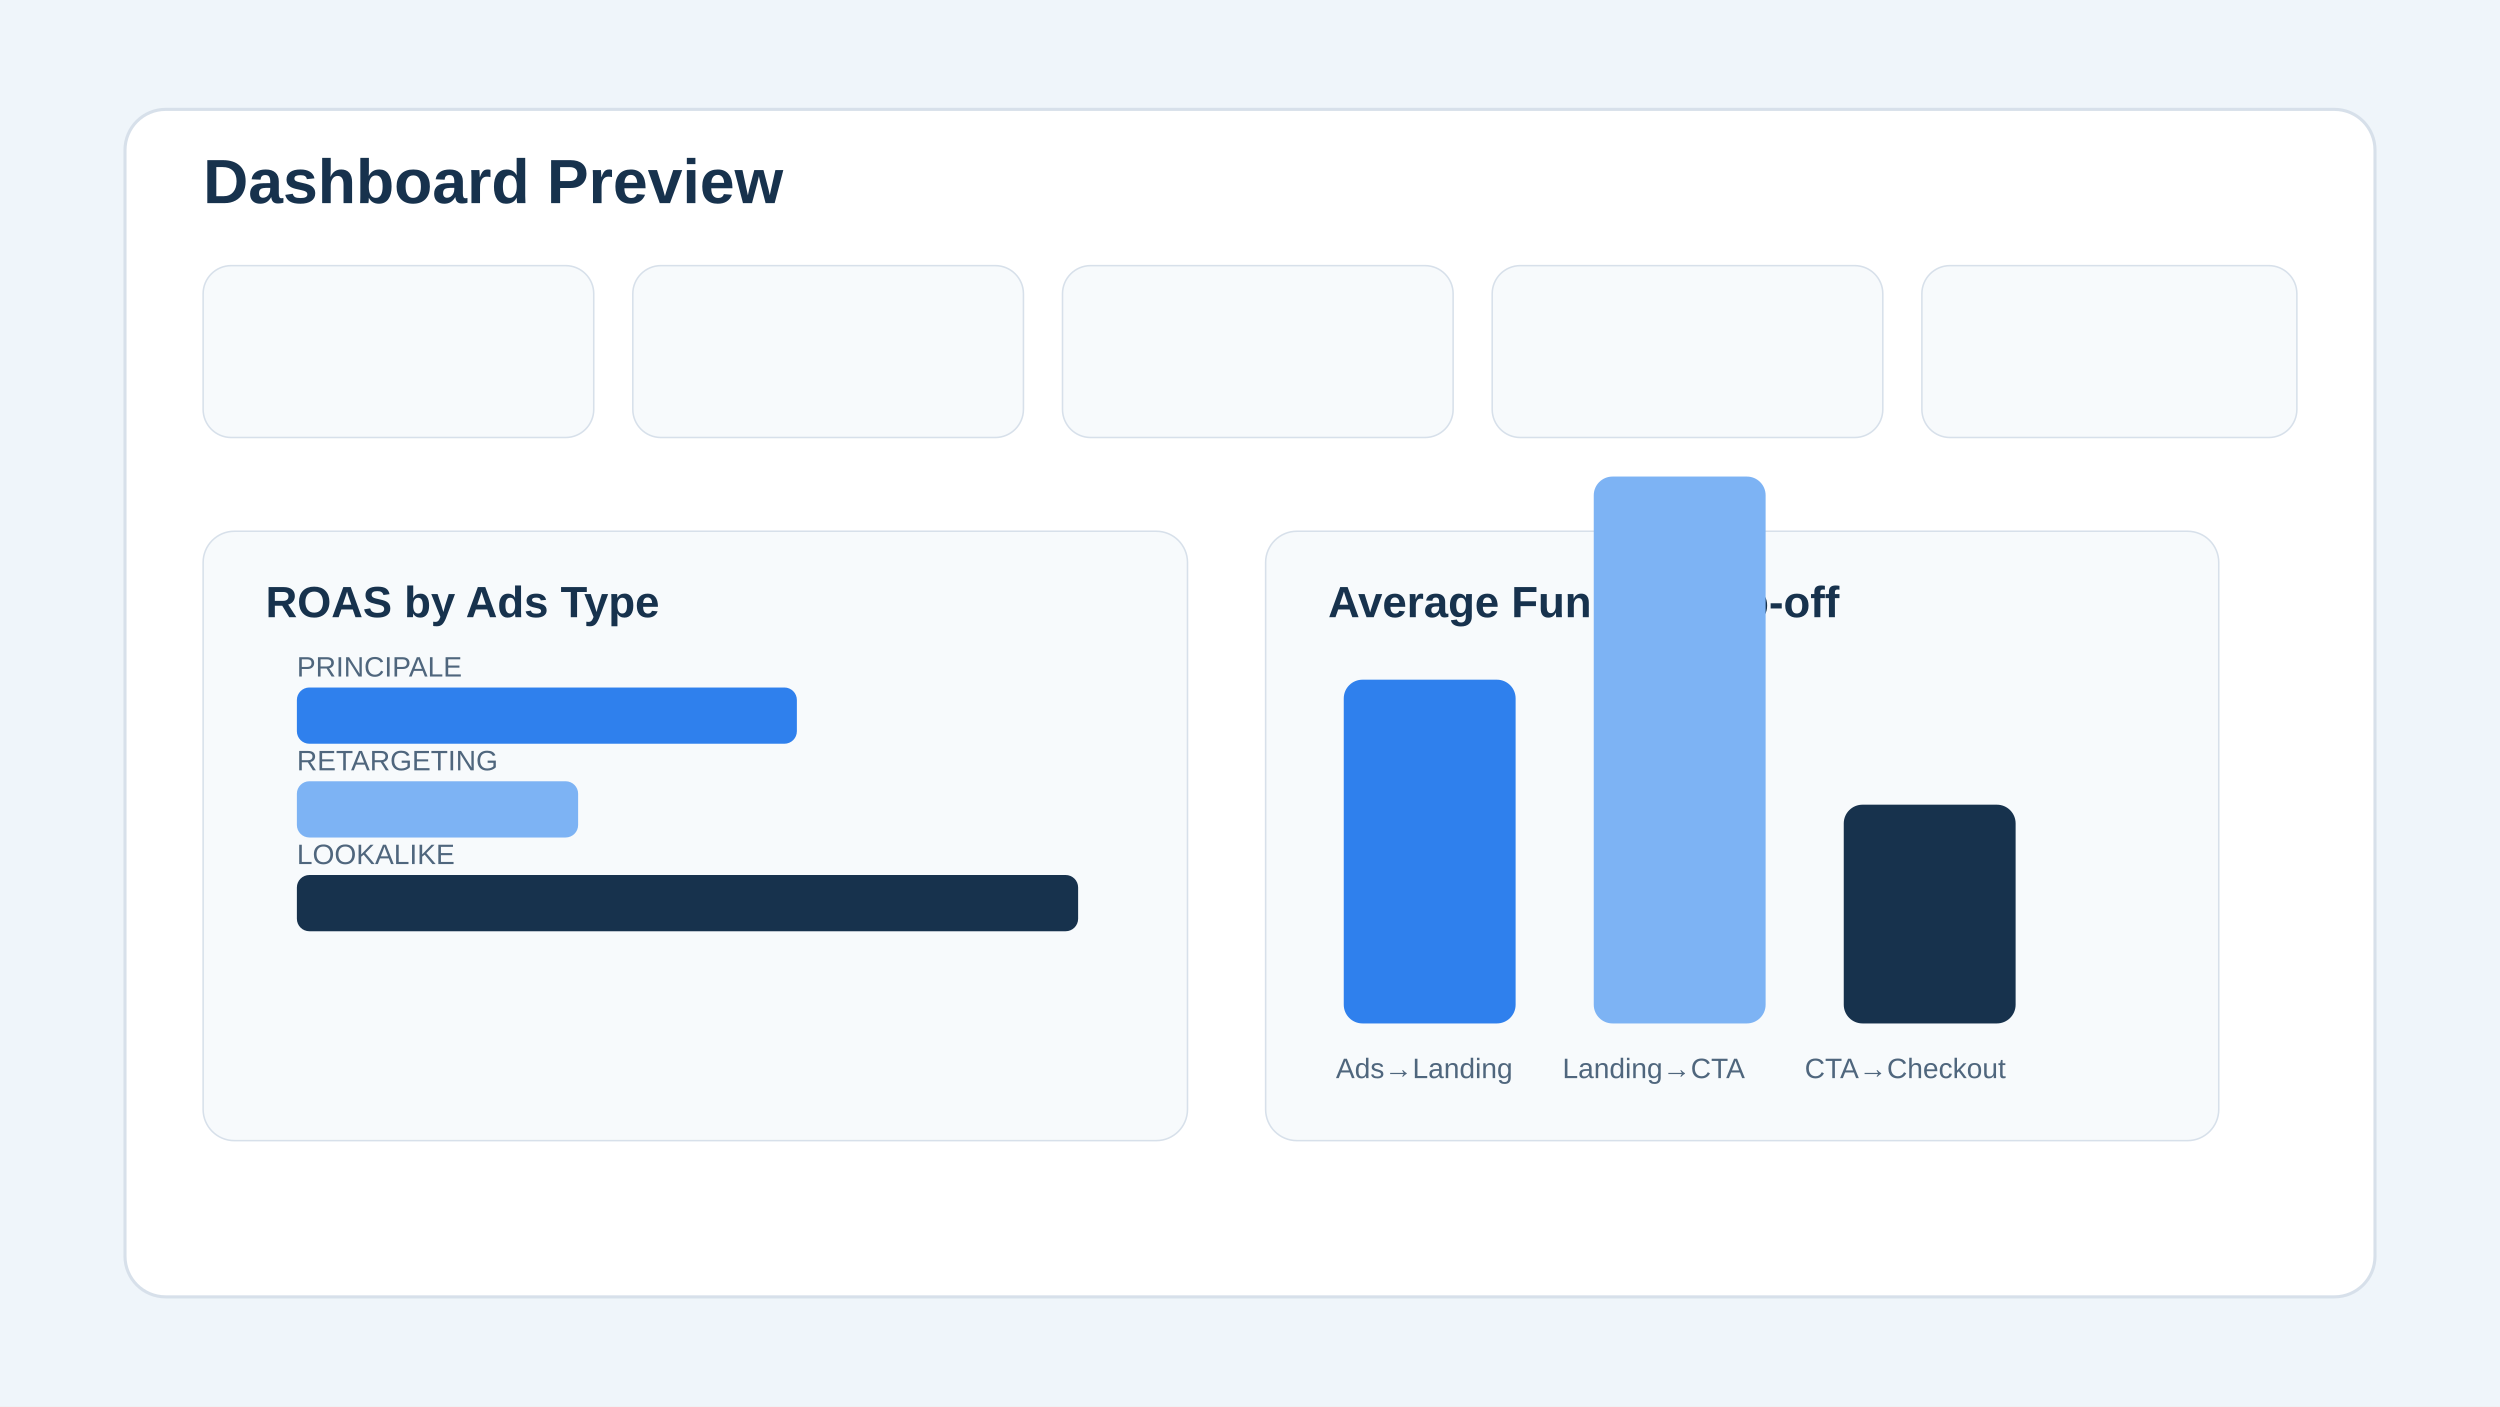
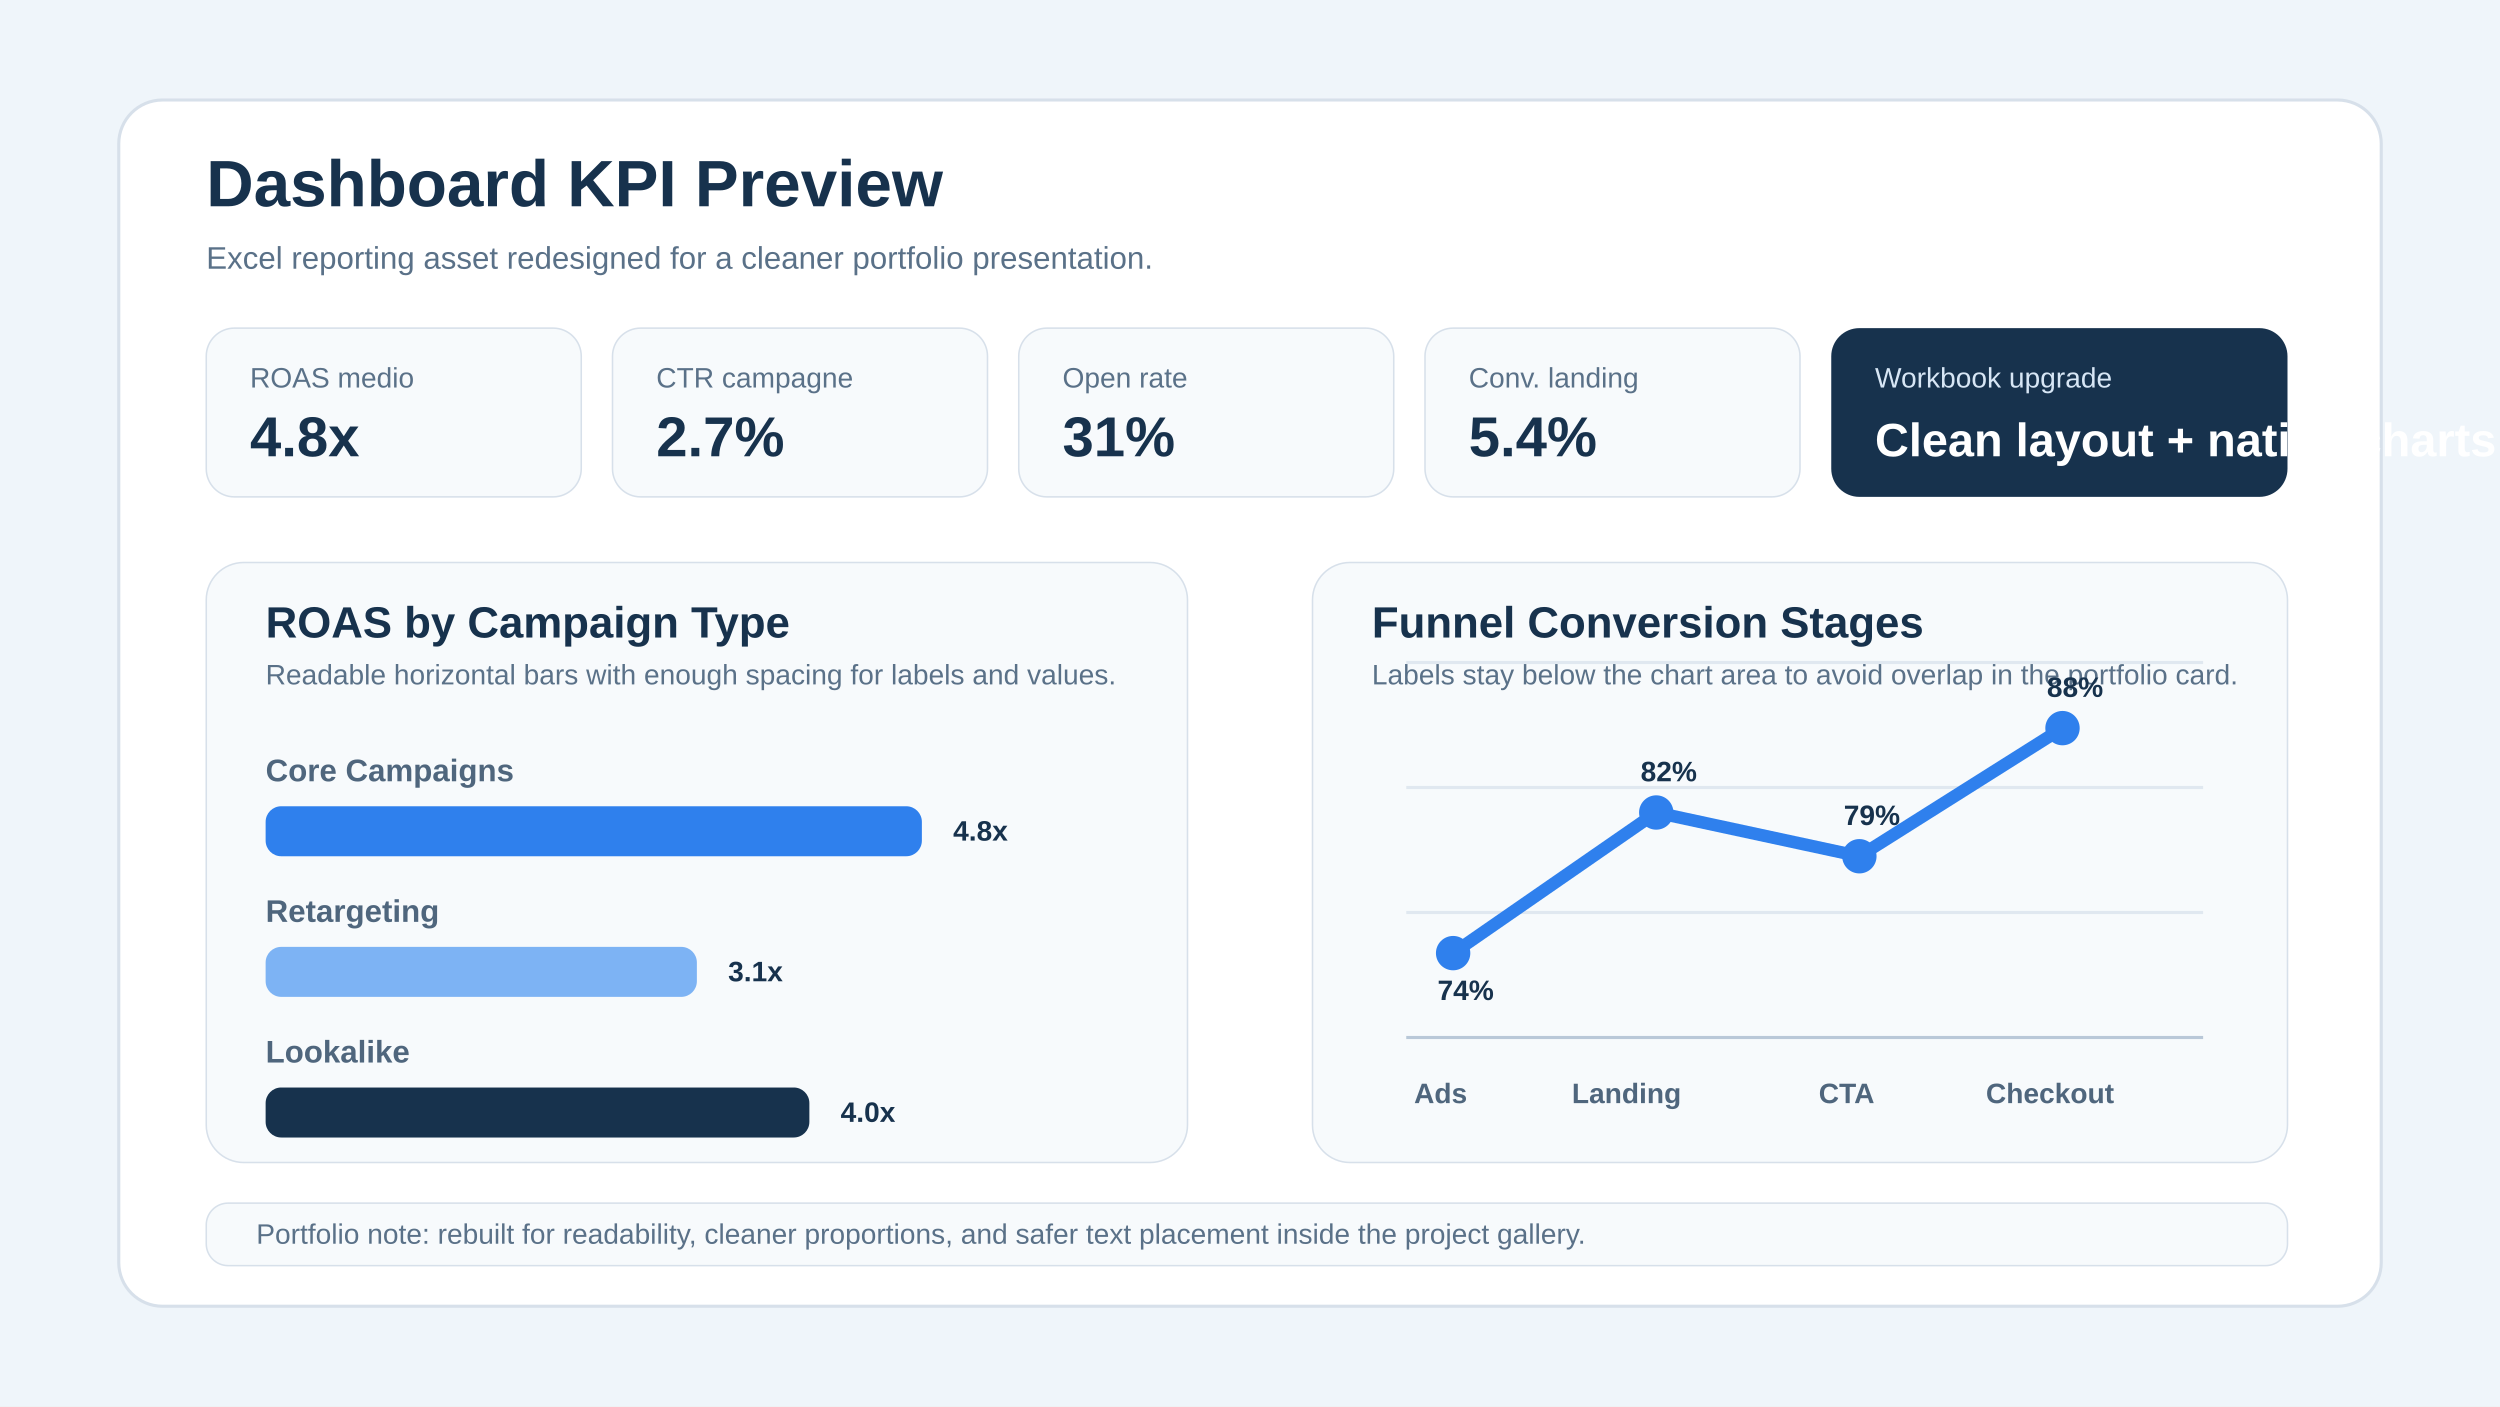
- <svg xmlns="http://www.w3.org/2000/svg" width="1600" height="900" viewBox="0 0 1600 900">
+ <svg xmlns="http://www.w3.org/2000/svg" width="1600" height="900" viewBox="0 0 1600 900" fill="none">
  <rect width="1600" height="900" fill="#EFF5FA" />
-   <rect x="80" y="70" width="1440" height="760" rx="26" fill="#FFFFFF" stroke="#D7E0EA" stroke-width="2" />
-   <text x="130" y="130" font-family="Aptos, Segoe UI, Arial" font-size="40" font-weight="700" fill="#17324D">Dashboard Preview</text>
-   <rect x="130" y="170" width="250" height="110" rx="18" fill="#F7FAFC" stroke="#D7E0EA" />
-   <rect x="405" y="170" width="250" height="110" rx="18" fill="#F7FAFC" stroke="#D7E0EA" />
-   <rect x="680" y="170" width="250" height="110" rx="18" fill="#F7FAFC" stroke="#D7E0EA" />
-   <rect x="955" y="170" width="250" height="110" rx="18" fill="#F7FAFC" stroke="#D7E0EA" />
-   <rect x="1230" y="170" width="240" height="110" rx="18" fill="#F7FAFC" stroke="#D7E0EA" />
-   <rect x="130" y="340" width="630" height="390" rx="20" fill="#F7FAFC" stroke="#D7E0EA" />
-   <rect x="810" y="340" width="610" height="390" rx="20" fill="#F7FAFC" stroke="#D7E0EA" />
-   <text x="170" y="395" font-family="Aptos, Segoe UI, Arial" font-size="28" font-weight="700" fill="#17324D">ROAS by Ads Type</text>
-   <rect x="190" y="440" width="320" height="36" rx="8" fill="#2F80ED" />
-   <rect x="190" y="500" width="180" height="36" rx="8" fill="#7DB3F4" />
-   <rect x="190" y="560" width="500" height="36" rx="8" fill="#17324D" />
-   <text x="190" y="433" font-family="Aptos, Segoe UI, Arial" font-size="18" fill="#4F667D">PRINCIPALE</text>
-   <text x="190" y="493" font-family="Aptos, Segoe UI, Arial" font-size="18" fill="#4F667D">RETARGETING</text>
-   <text x="190" y="553" font-family="Aptos, Segoe UI, Arial" font-size="18" fill="#4F667D">LOOKALIKE</text>
-   <text x="850" y="395" font-family="Aptos, Segoe UI, Arial" font-size="28" font-weight="700" fill="#17324D">Average Funnel Drop-off</text>
-   <rect x="860" y="435" width="110" height="220" rx="12" fill="#2F80ED" />
-   <rect x="1020" y="305" width="110" height="350" rx="12" fill="#7DB3F4" />
-   <rect x="1180" y="515" width="110" height="140" rx="12" fill="#17324D" />
-   <text x="855" y="690" font-family="Aptos, Segoe UI, Arial" font-size="18" fill="#4F667D">Ads→Landing</text>
-   <text x="1000" y="690" font-family="Aptos, Segoe UI, Arial" font-size="18" fill="#4F667D">Landing→CTA</text>
-   <text x="1155" y="690" font-family="Aptos, Segoe UI, Arial" font-size="18" fill="#4F667D">CTA→Checkout</text>
+   <rect x="76" y="64" width="1448" height="772" rx="28" fill="#FFFFFF" stroke="#D7E0EA" stroke-width="2" />
+   <text x="132" y="132" font-family="Aptos, Segoe UI, Arial" font-size="42" font-weight="700" fill="#17324D">
+     Dashboard KPI Preview
+   </text>
+   <text x="132" y="172" font-family="Aptos, Segoe UI, Arial" font-size="20" fill="#5A7188">
+     Excel reporting asset redesigned for a cleaner portfolio presentation.
+   </text>
+   <rect x="132" y="210" width="240" height="108" rx="18" fill="#F7FAFC" stroke="#D7E0EA" />
+   <rect x="392" y="210" width="240" height="108" rx="18" fill="#F7FAFC" stroke="#D7E0EA" />
+   <rect x="652" y="210" width="240" height="108" rx="18" fill="#F7FAFC" stroke="#D7E0EA" />
+   <rect x="912" y="210" width="240" height="108" rx="18" fill="#F7FAFC" stroke="#D7E0EA" />
+   <rect x="1172" y="210" width="292" height="108" rx="18" fill="#17324D" />
+   <text x="160" y="248" font-family="Aptos, Segoe UI, Arial" font-size="18" fill="#5A7188">ROAS medio</text>
+   <text x="160" y="292" font-family="Aptos, Segoe UI, Arial" font-size="36" font-weight="700" fill="#17324D">4.8x</text>
+   <text x="420" y="248" font-family="Aptos, Segoe UI, Arial" font-size="18" fill="#5A7188">CTR campagne</text>
+   <text x="420" y="292" font-family="Aptos, Segoe UI, Arial" font-size="36" font-weight="700" fill="#17324D">2.7%</text>
+   <text x="680" y="248" font-family="Aptos, Segoe UI, Arial" font-size="18" fill="#5A7188">Open rate</text>
+   <text x="680" y="292" font-family="Aptos, Segoe UI, Arial" font-size="36" font-weight="700" fill="#17324D">31%</text>
+   <text x="940" y="248" font-family="Aptos, Segoe UI, Arial" font-size="18" fill="#5A7188">Conv. landing</text>
+   <text x="940" y="292" font-family="Aptos, Segoe UI, Arial" font-size="36" font-weight="700" fill="#17324D">5.4%</text>
+   <text x="1200" y="248" font-family="Aptos, Segoe UI, Arial" font-size="18" fill="#D7E6F5">Workbook upgrade</text>
+   <text x="1200" y="292" font-family="Aptos, Segoe UI, Arial" font-size="30" font-weight="700" fill="#FFFFFF">
+     Clean layout + native charts
+   </text>
+   <rect x="132" y="360" width="628" height="384" rx="24" fill="#F7FAFC" stroke="#D7E0EA" />
+   <rect x="840" y="360" width="624" height="384" rx="24" fill="#F7FAFC" stroke="#D7E0EA" />
+   <text x="170" y="408" font-family="Aptos, Segoe UI, Arial" font-size="28" font-weight="700" fill="#17324D">
+     ROAS by Campaign Type
+   </text>
+   <text x="170" y="438" font-family="Aptos, Segoe UI, Arial" font-size="18" fill="#5A7188">
+     Readable horizontal bars with enough spacing for labels and values.
+   </text>
+   <text x="170" y="500" font-family="Aptos, Segoe UI, Arial" font-size="20" font-weight="700" fill="#4F667D">Core Campaigns</text>
+   <rect x="170" y="516" width="420" height="32" rx="10" fill="#2F80ED" />
+   <text x="610" y="538" font-family="Aptos, Segoe UI, Arial" font-size="18" font-weight="700" fill="#17324D">4.8x</text>
+   <text x="170" y="590" font-family="Aptos, Segoe UI, Arial" font-size="20" font-weight="700" fill="#4F667D">Retargeting</text>
+   <rect x="170" y="606" width="276" height="32" rx="10" fill="#7DB3F4" />
+   <text x="466" y="628" font-family="Aptos, Segoe UI, Arial" font-size="18" font-weight="700" fill="#17324D">3.1x</text>
+   <text x="170" y="680" font-family="Aptos, Segoe UI, Arial" font-size="20" font-weight="700" fill="#4F667D">Lookalike</text>
+   <rect x="170" y="696" width="348" height="32" rx="10" fill="#17324D" />
+   <text x="538" y="718" font-family="Aptos, Segoe UI, Arial" font-size="18" font-weight="700" fill="#17324D">4.0x</text>
+   <text x="878" y="408" font-family="Aptos, Segoe UI, Arial" font-size="28" font-weight="700" fill="#17324D">
+     Funnel Conversion Stages
+   </text>
+   <text x="878" y="438" font-family="Aptos, Segoe UI, Arial" font-size="18" fill="#5A7188">
+     Labels stay below the chart area to avoid overlap in the portfolio card.
+   </text>
+   <line x1="900" y1="664" x2="1410" y2="664" stroke="#B9C8D8" stroke-width="2" />
+   <line x1="900" y1="504" x2="1410" y2="504" stroke="#E0E8F0" stroke-width="2" />
+   <line x1="900" y1="584" x2="1410" y2="584" stroke="#E0E8F0" stroke-width="2" />
+   <line x1="900" y1="424" x2="1410" y2="424" stroke="#E0E8F0" stroke-width="2" />
+   <polyline points="930,610 1060,520 1190,548 1320,466" fill="none" stroke="#2F80ED" stroke-width="8" stroke-linecap="round" stroke-linejoin="round" />
+   <circle cx="930" cy="610" r="11" fill="#2F80ED" />
+   <circle cx="1060" cy="520" r="11" fill="#2F80ED" />
+   <circle cx="1190" cy="548" r="11" fill="#2F80ED" />
+   <circle cx="1320" cy="466" r="11" fill="#2F80ED" />
+   <text x="905" y="706" font-family="Aptos, Segoe UI, Arial" font-size="18" font-weight="700" fill="#4F667D">Ads</text>
+   <text x="1006" y="706" font-family="Aptos, Segoe UI, Arial" font-size="18" font-weight="700" fill="#4F667D">Landing</text>
+   <text x="1164" y="706" font-family="Aptos, Segoe UI, Arial" font-size="18" font-weight="700" fill="#4F667D">CTA</text>
+   <text x="1271" y="706" font-family="Aptos, Segoe UI, Arial" font-size="18" font-weight="700" fill="#4F667D">Checkout</text>
+   <text x="920" y="640" font-family="Aptos, Segoe UI, Arial" font-size="18" font-weight="700" fill="#17324D">74%</text>
+   <text x="1050" y="500" font-family="Aptos, Segoe UI, Arial" font-size="18" font-weight="700" fill="#17324D">82%</text>
+   <text x="1180" y="528" font-family="Aptos, Segoe UI, Arial" font-size="18" font-weight="700" fill="#17324D">79%</text>
+   <text x="1310" y="446" font-family="Aptos, Segoe UI, Arial" font-size="18" font-weight="700" fill="#17324D">88%</text>
+   <rect x="132" y="770" width="1332" height="40" rx="14" fill="#F7FAFC" stroke="#D7E0EA" />
+   <text x="164" y="796" font-family="Aptos, Segoe UI, Arial" font-size="18" fill="#5A7188">
+     Portfolio note: rebuilt for readability, cleaner proportions, and safer text placement inside the project gallery.
+   </text>
</svg>
